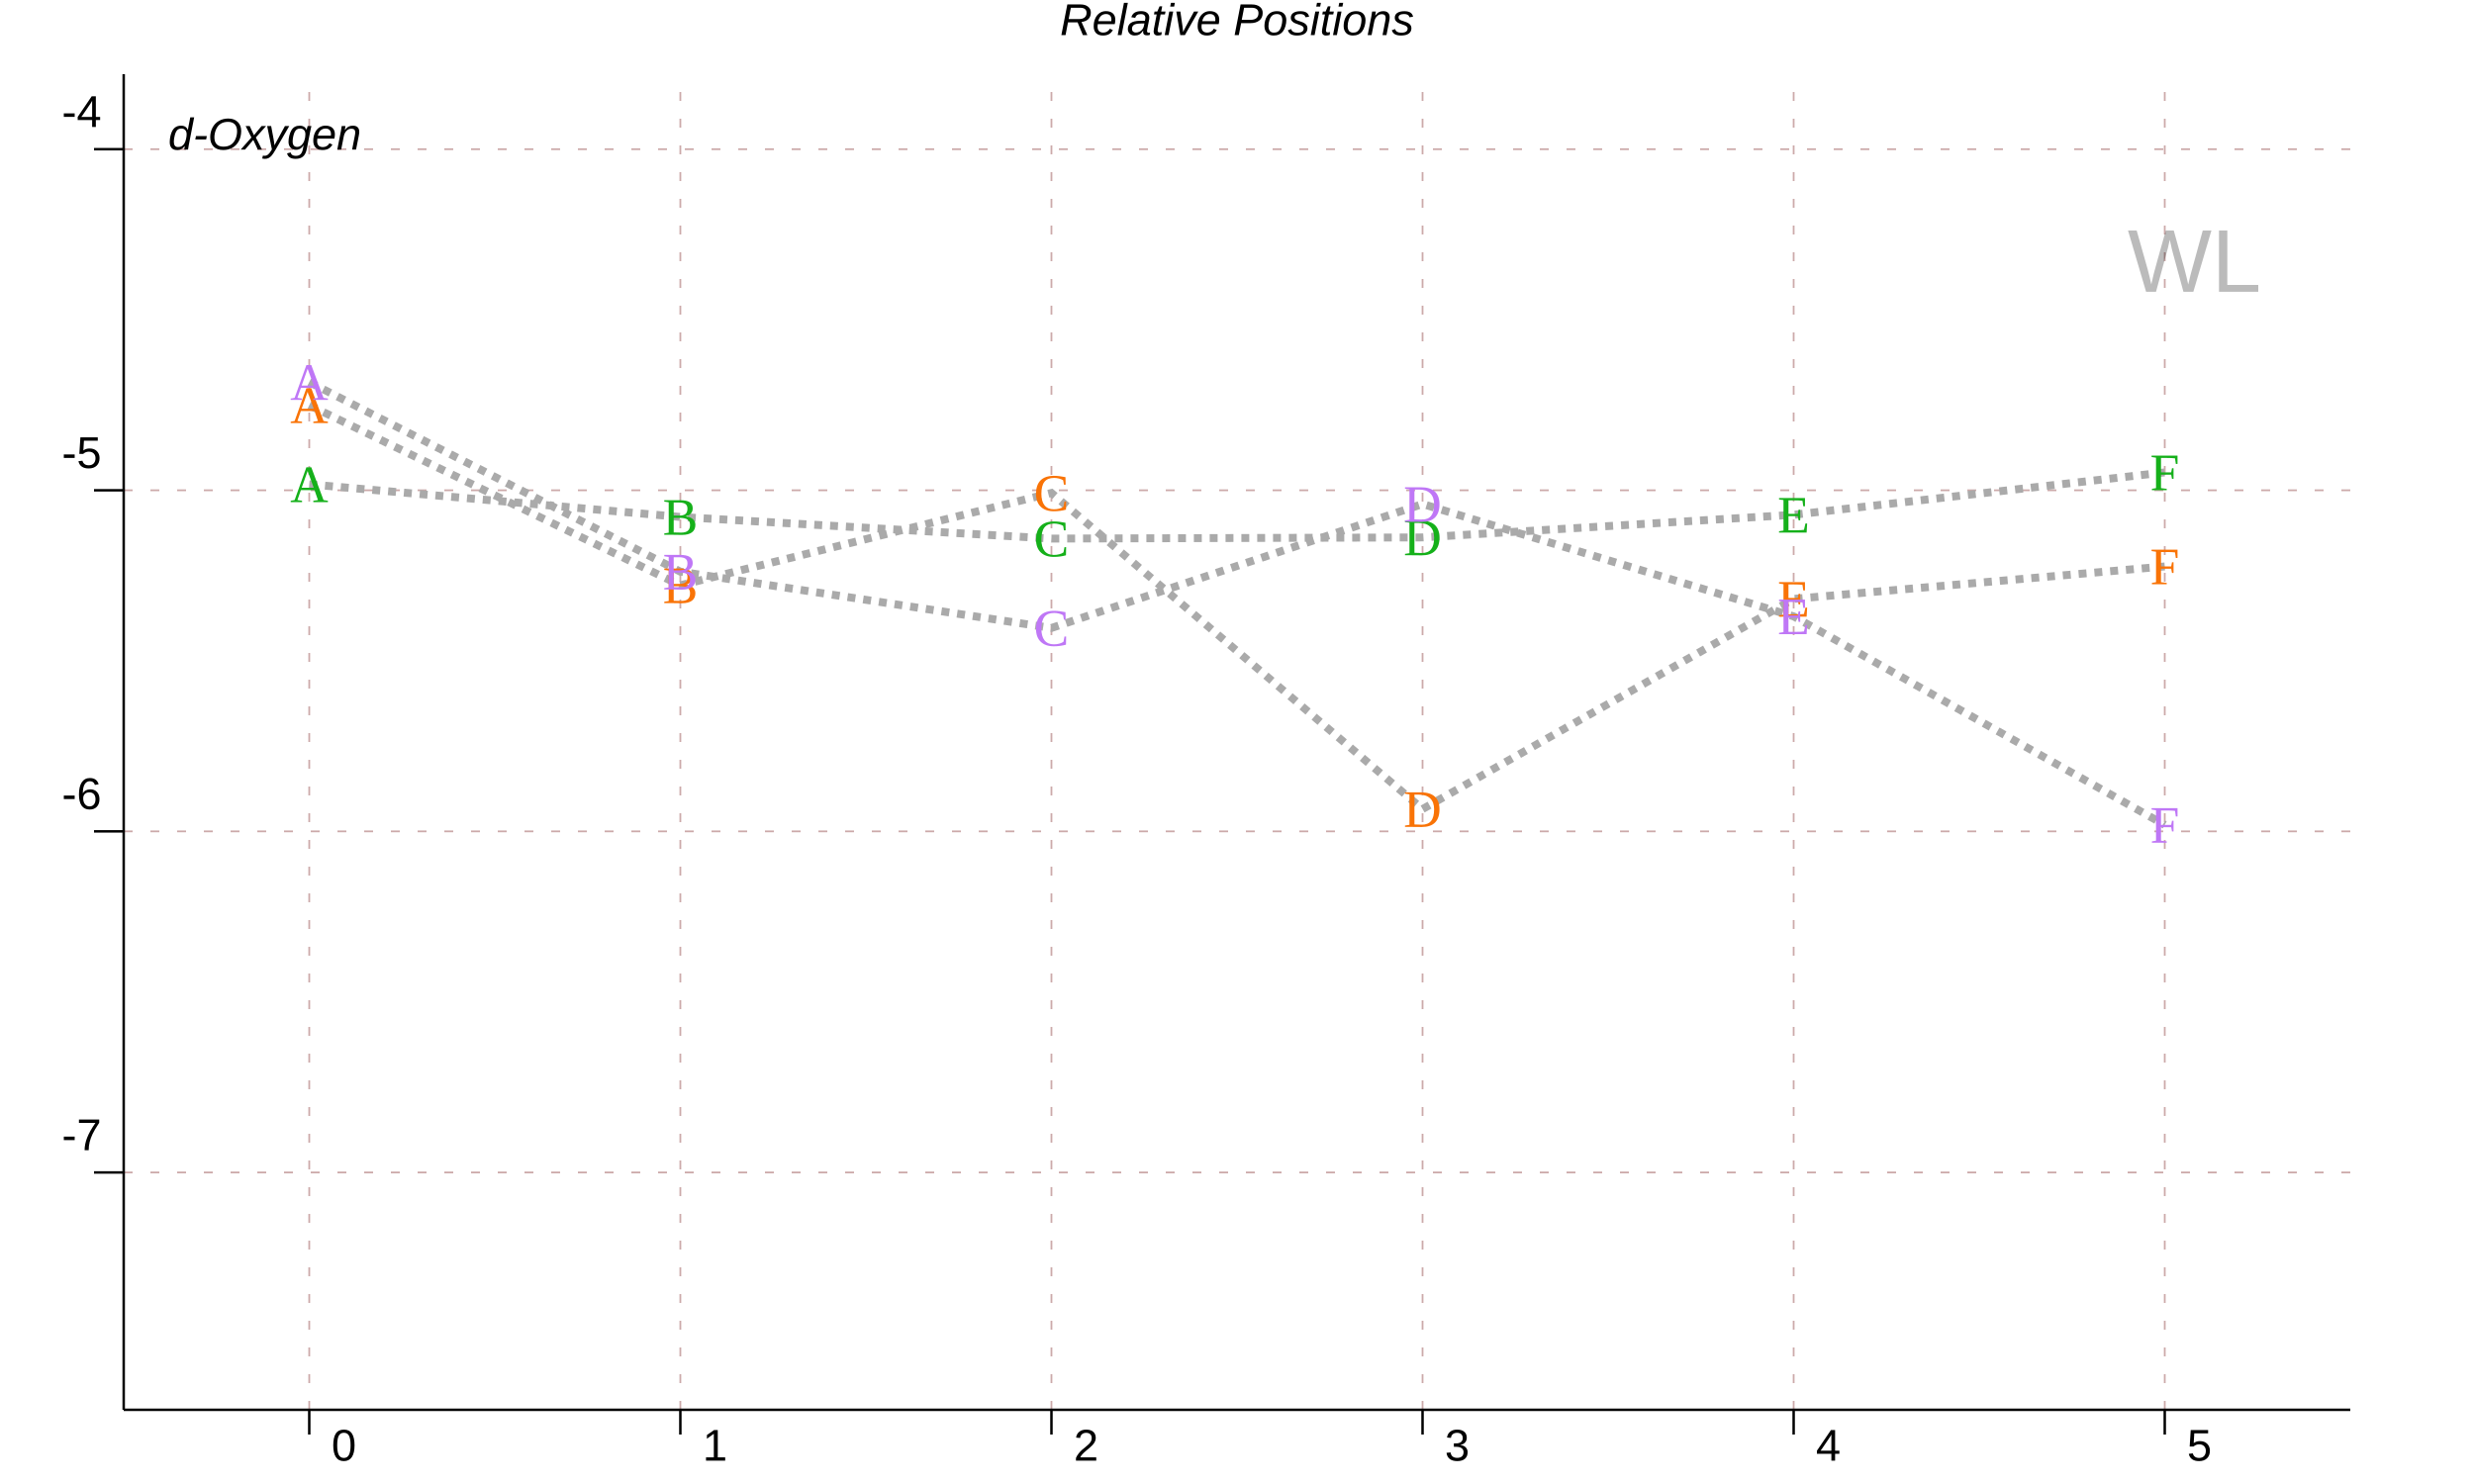
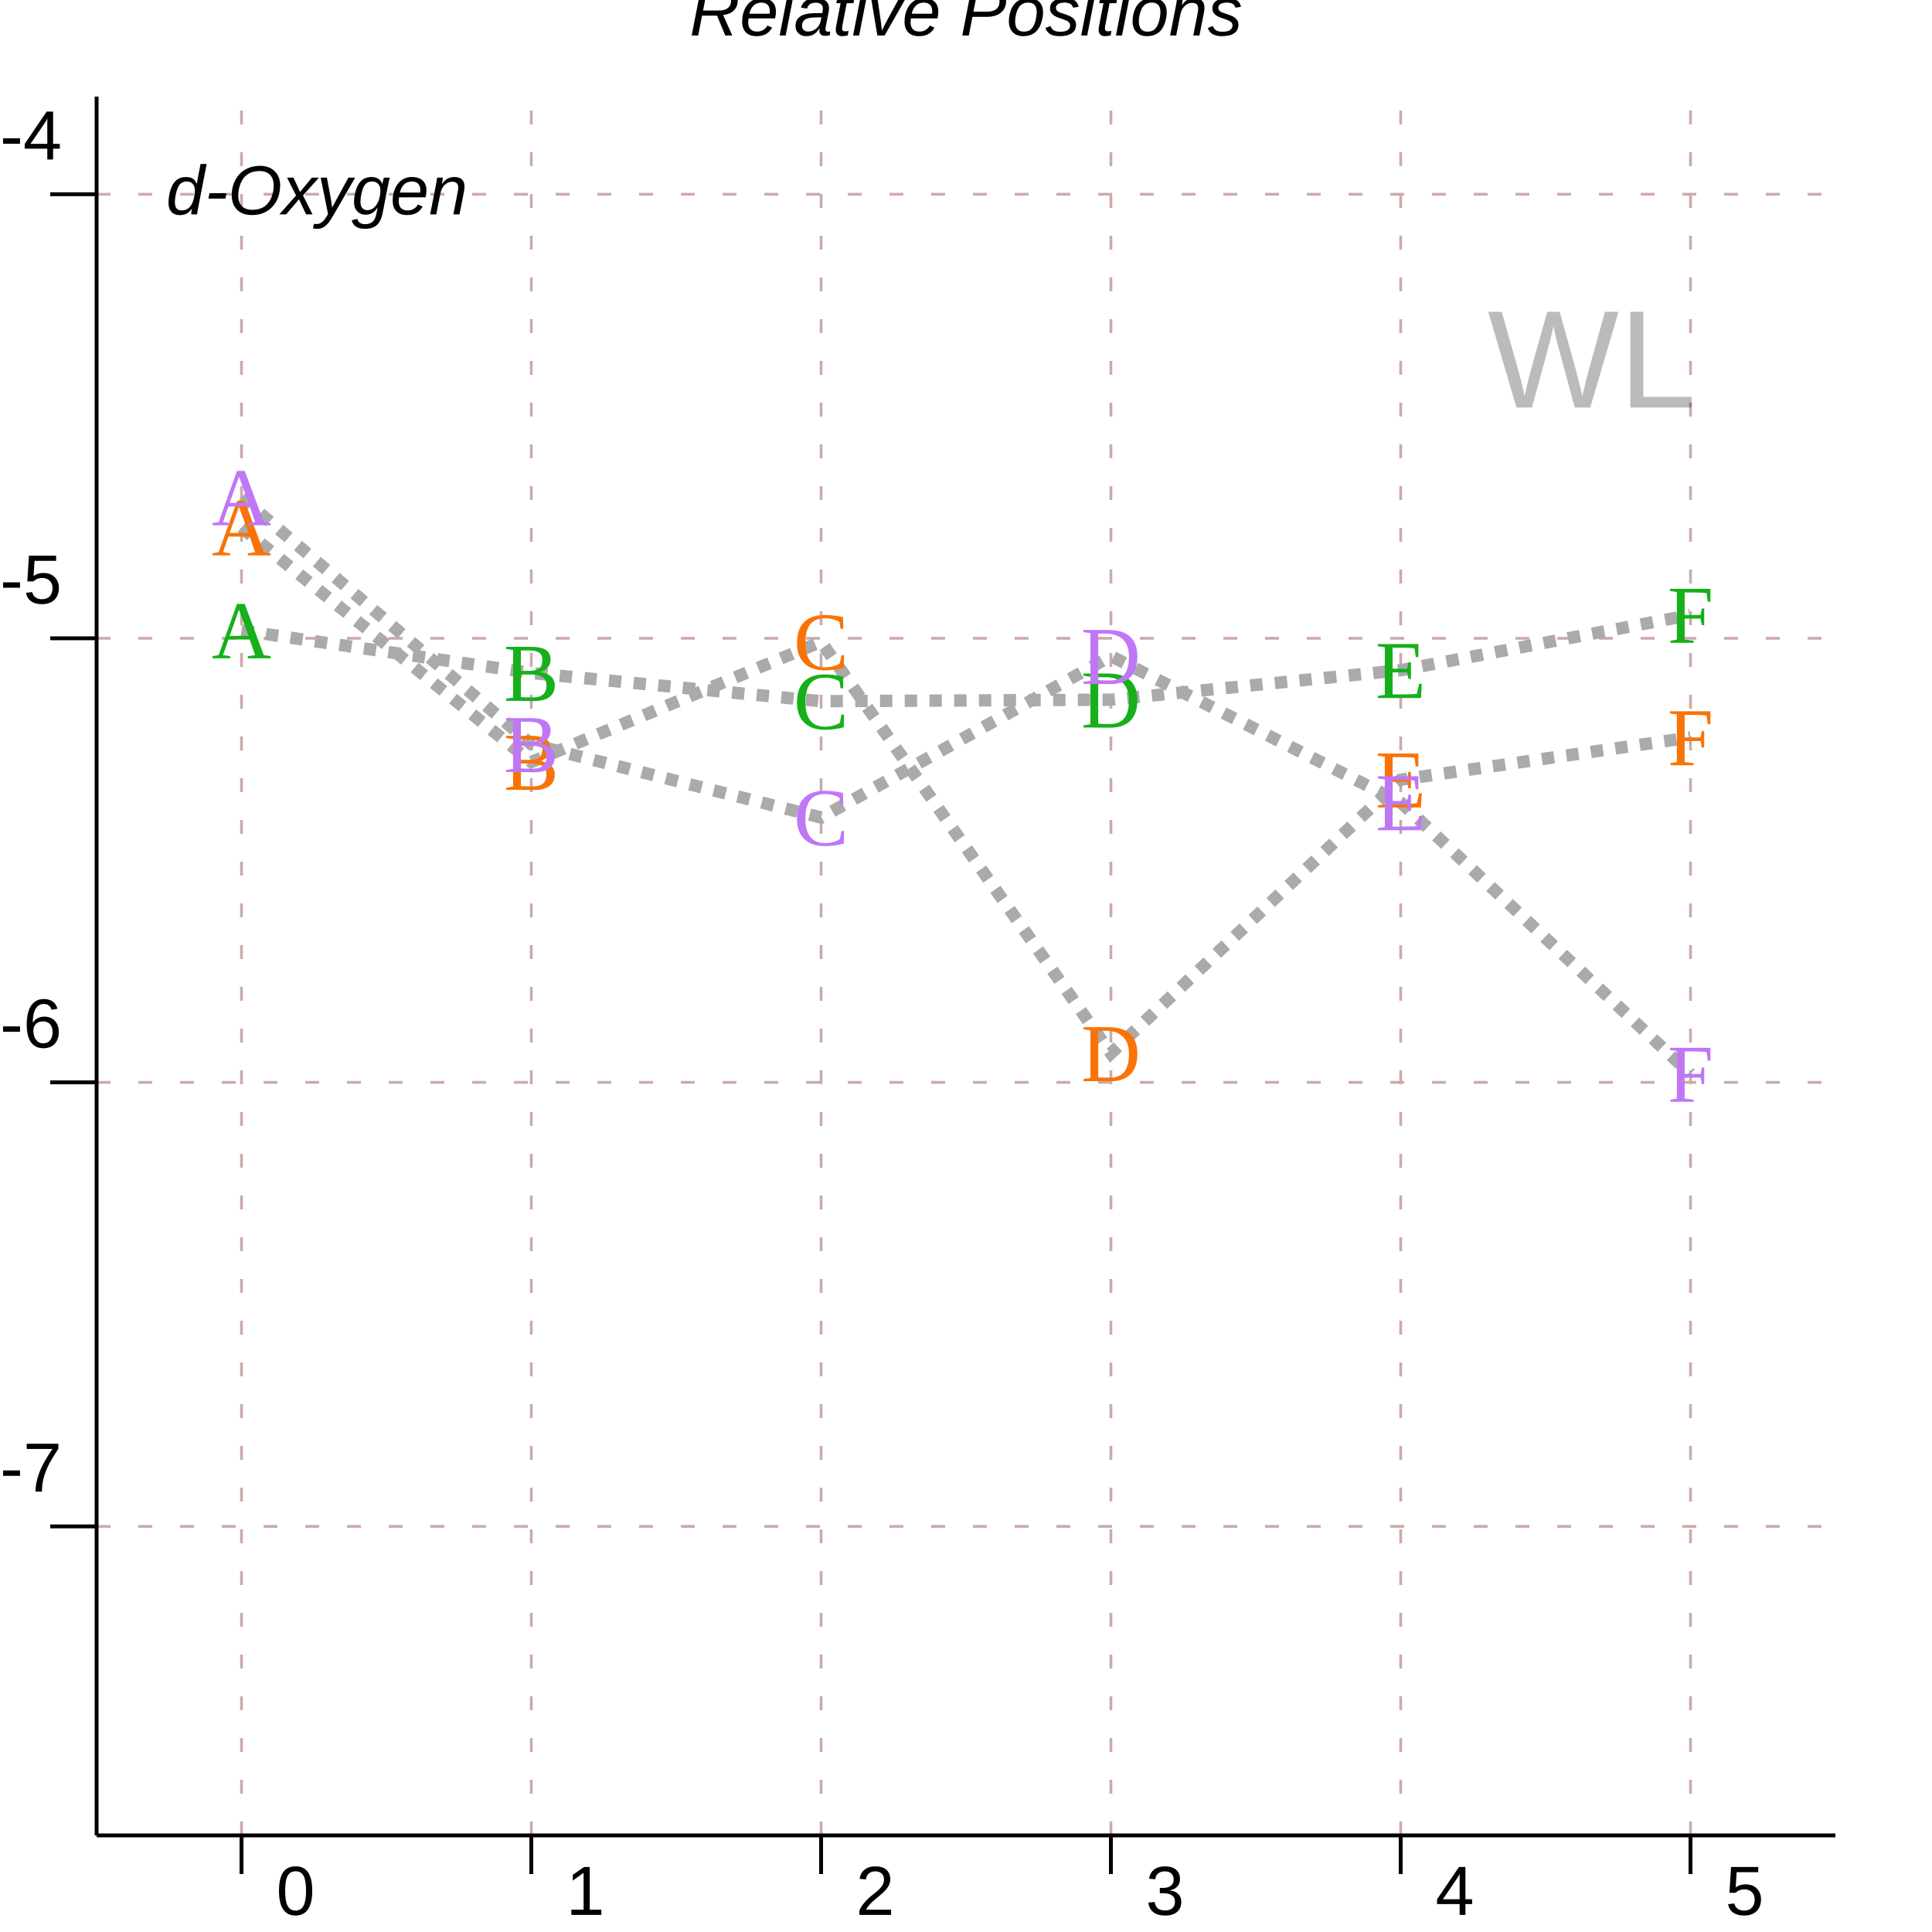
- <svg xmlns="http://www.w3.org/2000/svg" version="1.1" viewBox="0 0 1000 600">
+ <svg xmlns="http://www.w3.org/2000/svg" version="1.1" viewBox="0 0 500 500">
  <g>
    <g stroke-dasharray="3.6 7.2" stroke-width="0.72" stroke="#caa">
-       <line x1="125.00" x2="125.00" y1="570.00" y2="30.00" />
-       <line x1="275.00" x2="275.00" y1="570.00" y2="30.00" />
-       <line x1="425.00" x2="425.00" y1="570.00" y2="30.00" />
-       <line x1="575.00" x2="575.00" y1="570.00" y2="30.00" />
-       <line x1="725.00" x2="725.00" y1="570.00" y2="30.00" />
-       <line x1="875.00" x2="875.00" y1="570.00" y2="30.00" />
-       <line x1="50.00" x2="950.00" y1="474.04" y2="474.04" />
-       <line x1="50.00" x2="950.00" y1="336.13" y2="336.13" />
-       <line x1="50.00" x2="950.00" y1="198.23" y2="198.23" />
-       <line x1="50.00" x2="950.00" y1="60.32" y2="60.32" />
+       <line x1="62.50" x2="62.50" y1="475.00" y2="25.00" />
+       <line x1="137.50" x2="137.50" y1="475.00" y2="25.00" />
+       <line x1="212.50" x2="212.50" y1="475.00" y2="25.00" />
+       <line x1="287.50" x2="287.50" y1="475.00" y2="25.00" />
+       <line x1="362.50" x2="362.50" y1="475.00" y2="25.00" />
+       <line x1="437.50" x2="437.50" y1="475.00" y2="25.00" />
+       <line x1="25.00" x2="475.00" y1="395.03" y2="395.03" />
+       <line x1="25.00" x2="475.00" y1="280.11" y2="280.11" />
+       <line x1="25.00" x2="475.00" y1="165.19" y2="165.19" />
+       <line x1="25.00" x2="475.00" y1="50.27" y2="50.27" />
    </g>
    <g>
-       <text dominant-baseline="hanging" dx="-36.0" dy="18.0" fill="#0004" font-family="Arial, sans-serif" font-size="36" stroke="none" text-anchor="end" x="950.00" y="75.00">WL</text>
+       <text dominant-baseline="hanging" dx="-36.0" dy="18.0" fill="#0004" font-family="Arial, sans-serif" font-size="36" stroke="none" text-anchor="end" x="475.00" y="62.50">WL</text>
    </g>
    <g>
-       <text dominant-baseline="text-bottom" dy="-12.0" fill="black" font-family="Arial, sans-serif" font-size="18.0" font-style="italic" stroke="none" text-anchor="middle" x="500.00" y="30.00">Relative Positions</text>
+       <text dominant-baseline="text-bottom" dy="-12.0" fill="black" font-family="Arial, sans-serif" font-size="18.0" font-style="italic" stroke="none" text-anchor="middle" x="250.00" y="25.00">Relative Positions</text>
    </g>
    <g>
-       <text dominant-baseline="hanging" dx="18.0" dy="18.0" fill="black" font-family="Arial, sans-serif" font-size="18.0" font-style="italic" stroke="none" text-anchor="beginning" text-orientation="sideways" x="50.00" y="30.00">d-Oxygen</text>
+       <text dominant-baseline="hanging" dx="18.0" dy="18.0" fill="black" font-family="Arial, sans-serif" font-size="18.0" font-style="italic" stroke="none" text-anchor="beginning" text-orientation="sideways" x="25.00" y="25.00">d-Oxygen</text>
    </g>
-     <polyline fill="none" points="125.00,195.81 275.00,209.01 425.00,217.76 575.00,217.29 725.00,208.13 875.00,190.99" stroke-dasharray="3.2 3.2" stroke-width="3.2" stroke="#aaa" />
-     <polyline fill="none" points="125.00,163.84 275.00,236.64 425.00,199.31 575.00,327.12 725.00,242.14 875.00,229.02" stroke-dasharray="3.2 3.2" stroke-width="3.2" stroke="#aaa" />
-     <polyline fill="none" points="125.00,154.49 275.00,231.13 425.00,253.90 575.00,203.77 725.00,249.21 875.00,333.53" stroke-dasharray="3.2 3.2" stroke-width="3.2" stroke="#aaa" />
+     <polyline fill="none" points="62.50,163.17 137.50,174.17 212.50,181.47 287.50,181.08 362.50,173.45 437.50,159.16" stroke-dasharray="3.2 3.2" stroke-width="3.2" stroke="#aaa" />
+     <polyline fill="none" points="62.50,136.54 137.50,197.20 212.50,166.09 287.50,272.60 362.50,201.78 437.50,190.85" stroke-dasharray="3.2 3.2" stroke-width="3.2" stroke="#aaa" />
+     <polyline fill="none" points="62.50,128.74 137.50,192.61 212.50,211.58 287.50,169.80 362.50,207.67 437.50,277.94" stroke-dasharray="3.2 3.2" stroke-width="3.2" stroke="#aaa" />
    <g>
-       <text dominant-baseline="central" fill="#15b01a" font-size="21.333" stroke="none" text-anchor="middle" x="125.00" y="195.81">A</text>
-       <text dominant-baseline="central" fill="#15b01a" font-size="21.333" stroke="none" text-anchor="middle" x="275.00" y="209.01">B</text>
-       <text dominant-baseline="central" fill="#15b01a" font-size="21.333" stroke="none" text-anchor="middle" x="425.00" y="217.76">C</text>
-       <text dominant-baseline="central" fill="#15b01a" font-size="21.333" stroke="none" text-anchor="middle" x="575.00" y="217.29">D</text>
-       <text dominant-baseline="central" fill="#15b01a" font-size="21.333" stroke="none" text-anchor="middle" x="725.00" y="208.13">E</text>
-       <text dominant-baseline="central" fill="#15b01a" font-size="21.333" stroke="none" text-anchor="middle" x="875.00" y="190.99">F</text>
+       <text dominant-baseline="central" fill="#15b01a" font-size="21.333" stroke="none" text-anchor="middle" x="62.50" y="163.17">A</text>
+       <text dominant-baseline="central" fill="#15b01a" font-size="21.333" stroke="none" text-anchor="middle" x="137.50" y="174.17">B</text>
+       <text dominant-baseline="central" fill="#15b01a" font-size="21.333" stroke="none" text-anchor="middle" x="212.50" y="181.47">C</text>
+       <text dominant-baseline="central" fill="#15b01a" font-size="21.333" stroke="none" text-anchor="middle" x="287.50" y="181.08">D</text>
+       <text dominant-baseline="central" fill="#15b01a" font-size="21.333" stroke="none" text-anchor="middle" x="362.50" y="173.45">E</text>
+       <text dominant-baseline="central" fill="#15b01a" font-size="21.333" stroke="none" text-anchor="middle" x="437.50" y="159.16">F</text>
    </g>
    <g>
-       <text dominant-baseline="central" fill="#f97306" font-size="21.333" stroke="none" text-anchor="middle" x="125.00" y="163.84">A</text>
-       <text dominant-baseline="central" fill="#f97306" font-size="21.333" stroke="none" text-anchor="middle" x="275.00" y="236.64">B</text>
-       <text dominant-baseline="central" fill="#f97306" font-size="21.333" stroke="none" text-anchor="middle" x="425.00" y="199.31">C</text>
-       <text dominant-baseline="central" fill="#f97306" font-size="21.333" stroke="none" text-anchor="middle" x="575.00" y="327.12">D</text>
-       <text dominant-baseline="central" fill="#f97306" font-size="21.333" stroke="none" text-anchor="middle" x="725.00" y="242.14">E</text>
-       <text dominant-baseline="central" fill="#f97306" font-size="21.333" stroke="none" text-anchor="middle" x="875.00" y="229.02">F</text>
+       <text dominant-baseline="central" fill="#f97306" font-size="21.333" stroke="none" text-anchor="middle" x="62.50" y="136.54">A</text>
+       <text dominant-baseline="central" fill="#f97306" font-size="21.333" stroke="none" text-anchor="middle" x="137.50" y="197.20">B</text>
+       <text dominant-baseline="central" fill="#f97306" font-size="21.333" stroke="none" text-anchor="middle" x="212.50" y="166.09">C</text>
+       <text dominant-baseline="central" fill="#f97306" font-size="21.333" stroke="none" text-anchor="middle" x="287.50" y="272.60">D</text>
+       <text dominant-baseline="central" fill="#f97306" font-size="21.333" stroke="none" text-anchor="middle" x="362.50" y="201.78">E</text>
+       <text dominant-baseline="central" fill="#f97306" font-size="21.333" stroke="none" text-anchor="middle" x="437.50" y="190.85">F</text>
    </g>
    <g>
-       <text dominant-baseline="central" fill="#bf77f6" font-size="21.333" stroke="none" text-anchor="middle" x="125.00" y="154.49">A</text>
-       <text dominant-baseline="central" fill="#bf77f6" font-size="21.333" stroke="none" text-anchor="middle" x="275.00" y="231.13">B</text>
-       <text dominant-baseline="central" fill="#bf77f6" font-size="21.333" stroke="none" text-anchor="middle" x="425.00" y="253.90">C</text>
-       <text dominant-baseline="central" fill="#bf77f6" font-size="21.333" stroke="none" text-anchor="middle" x="575.00" y="203.77">D</text>
-       <text dominant-baseline="central" fill="#bf77f6" font-size="21.333" stroke="none" text-anchor="middle" x="725.00" y="249.21">E</text>
-       <text dominant-baseline="central" fill="#bf77f6" font-size="21.333" stroke="none" text-anchor="middle" x="875.00" y="333.53">F</text>
+       <text dominant-baseline="central" fill="#bf77f6" font-size="21.333" stroke="none" text-anchor="middle" x="62.50" y="128.74">A</text>
+       <text dominant-baseline="central" fill="#bf77f6" font-size="21.333" stroke="none" text-anchor="middle" x="137.50" y="192.61">B</text>
+       <text dominant-baseline="central" fill="#bf77f6" font-size="21.333" stroke="none" text-anchor="middle" x="212.50" y="211.58">C</text>
+       <text dominant-baseline="central" fill="#bf77f6" font-size="21.333" stroke="none" text-anchor="middle" x="287.50" y="169.80">D</text>
+       <text dominant-baseline="central" fill="#bf77f6" font-size="21.333" stroke="none" text-anchor="middle" x="362.50" y="207.67">E</text>
+       <text dominant-baseline="central" fill="#bf77f6" font-size="21.333" stroke="none" text-anchor="middle" x="437.50" y="277.94">F</text>
    </g>
    <g stroke="black">
-       <line x1="125.00" x2="125.00" y1="570.00" y2="580.00" />
-       <line x1="275.00" x2="275.00" y1="570.00" y2="580.00" />
-       <line x1="425.00" x2="425.00" y1="570.00" y2="580.00" />
-       <line x1="575.00" x2="575.00" y1="570.00" y2="580.00" />
-       <line x1="725.00" x2="725.00" y1="570.00" y2="580.00" />
-       <line x1="875.00" x2="875.00" y1="570.00" y2="580.00" />
+       <line x1="62.50" x2="62.50" y1="475.00" y2="485.00" />
+       <line x1="137.50" x2="137.50" y1="475.00" y2="485.00" />
+       <line x1="212.50" x2="212.50" y1="475.00" y2="485.00" />
+       <line x1="287.50" x2="287.50" y1="475.00" y2="485.00" />
+       <line x1="362.50" x2="362.50" y1="475.00" y2="485.00" />
+       <line x1="437.50" x2="437.50" y1="475.00" y2="485.00" />
      <g fill="black" font-family="Arial, sans-serif" font-size="18.0" stroke="none" text-anchor="start" transform="translate(9.0 0.0)">
-         <text x="125.00" y="590.57">0</text>
-         <text x="275.00" y="590.57">1</text>
-         <text x="425.00" y="590.57">2</text>
-         <text x="575.00" y="590.57">3</text>
-         <text x="725.00" y="590.57">4</text>
-         <text x="875.00" y="590.57">5</text>
+         <text x="62.50" y="495.57">0</text>
+         <text x="137.50" y="495.57">1</text>
+         <text x="212.50" y="495.57">2</text>
+         <text x="287.50" y="495.57">3</text>
+         <text x="362.50" y="495.57">4</text>
+         <text x="437.50" y="495.57">5</text>
      </g>
-       <line x1="50.00" x2="950.00" y1="570.00" y2="570.00" />
+       <line x1="25.00" x2="475.00" y1="475.00" y2="475.00" />
    </g>
    <g stroke="black">
-       <line x1="50.00" x2="38.00" y1="474.04" y2="474.04" />
-       <line x1="50.00" x2="38.00" y1="336.13" y2="336.13" />
-       <line x1="50.00" x2="38.00" y1="198.23" y2="198.23" />
-       <line x1="50.00" x2="38.00" y1="60.32" y2="60.32" />
+       <line x1="25.00" x2="13.00" y1="395.03" y2="395.03" />
+       <line x1="25.00" x2="13.00" y1="280.11" y2="280.11" />
+       <line x1="25.00" x2="13.00" y1="165.19" y2="165.19" />
+       <line x1="25.00" x2="13.00" y1="50.27" y2="50.27" />
      <g fill="black" font-family="Arial, sans-serif" font-size="18.0" stroke="none" text-anchor="end">
-         <text x="41.00" y="465.04">-7</text>
-         <text x="41.00" y="327.13">-6</text>
-         <text x="41.00" y="189.23">-5</text>
-         <text x="41.00" y="51.32">-4</text>
+         <text x="16.00" y="386.03">-7</text>
+         <text x="16.00" y="271.11">-6</text>
+         <text x="16.00" y="156.19">-5</text>
+         <text x="16.00" y="41.27">-4</text>
      </g>
-       <line x1="50.00" x2="50.00" y1="570.00" y2="30.00" />
+       <line x1="25.00" x2="25.00" y1="475.00" y2="25.00" />
    </g>
  </g>
</svg>
